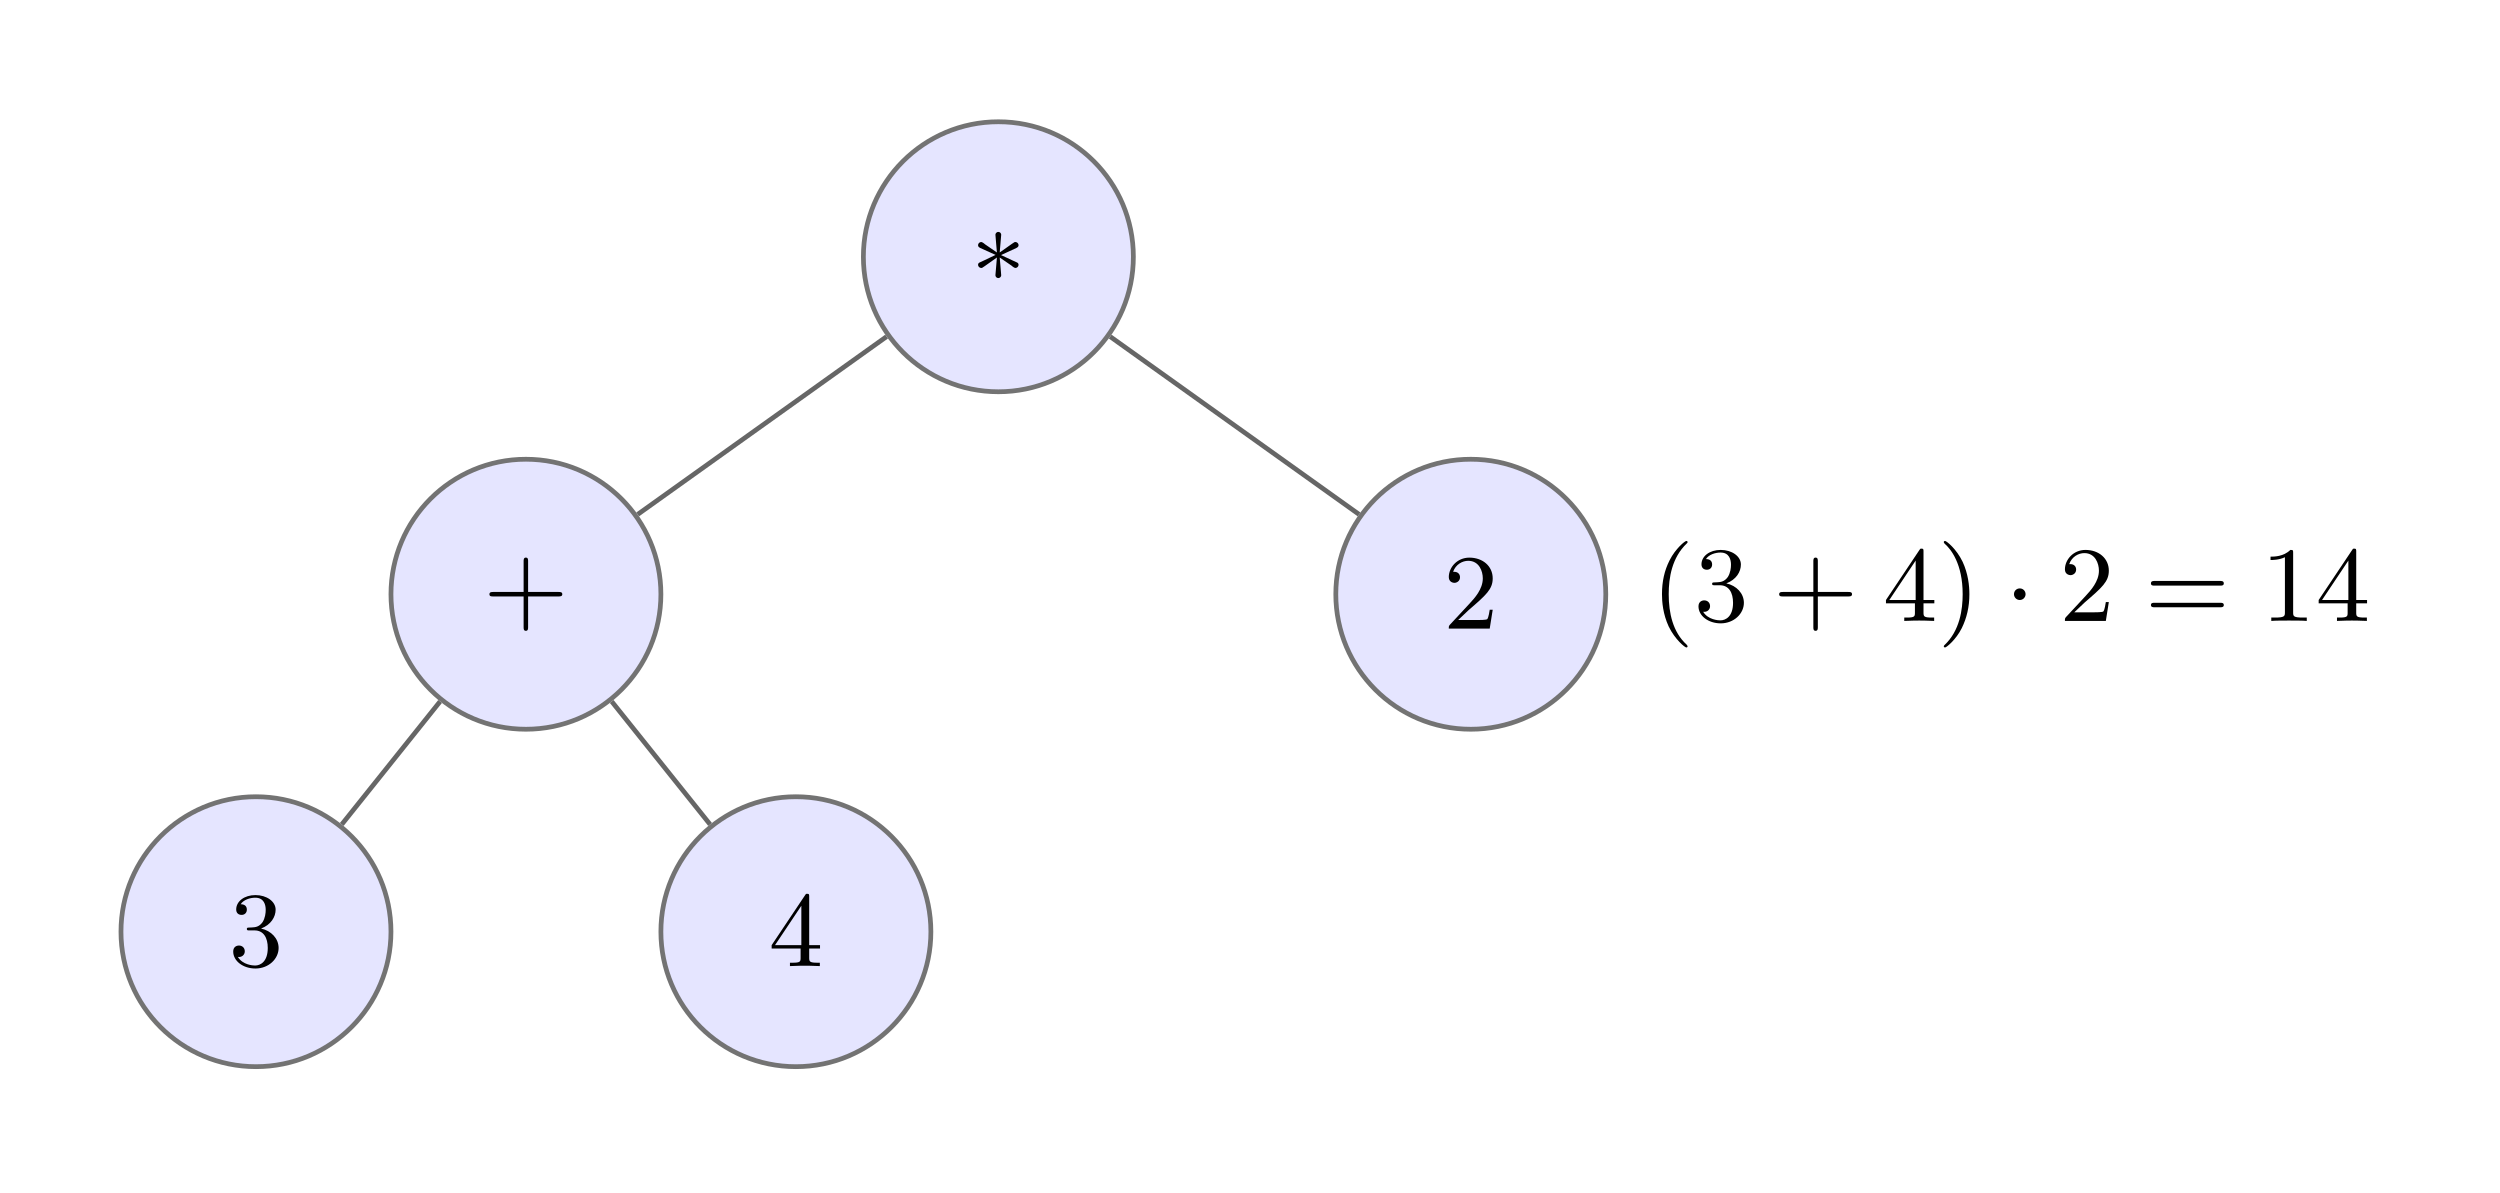
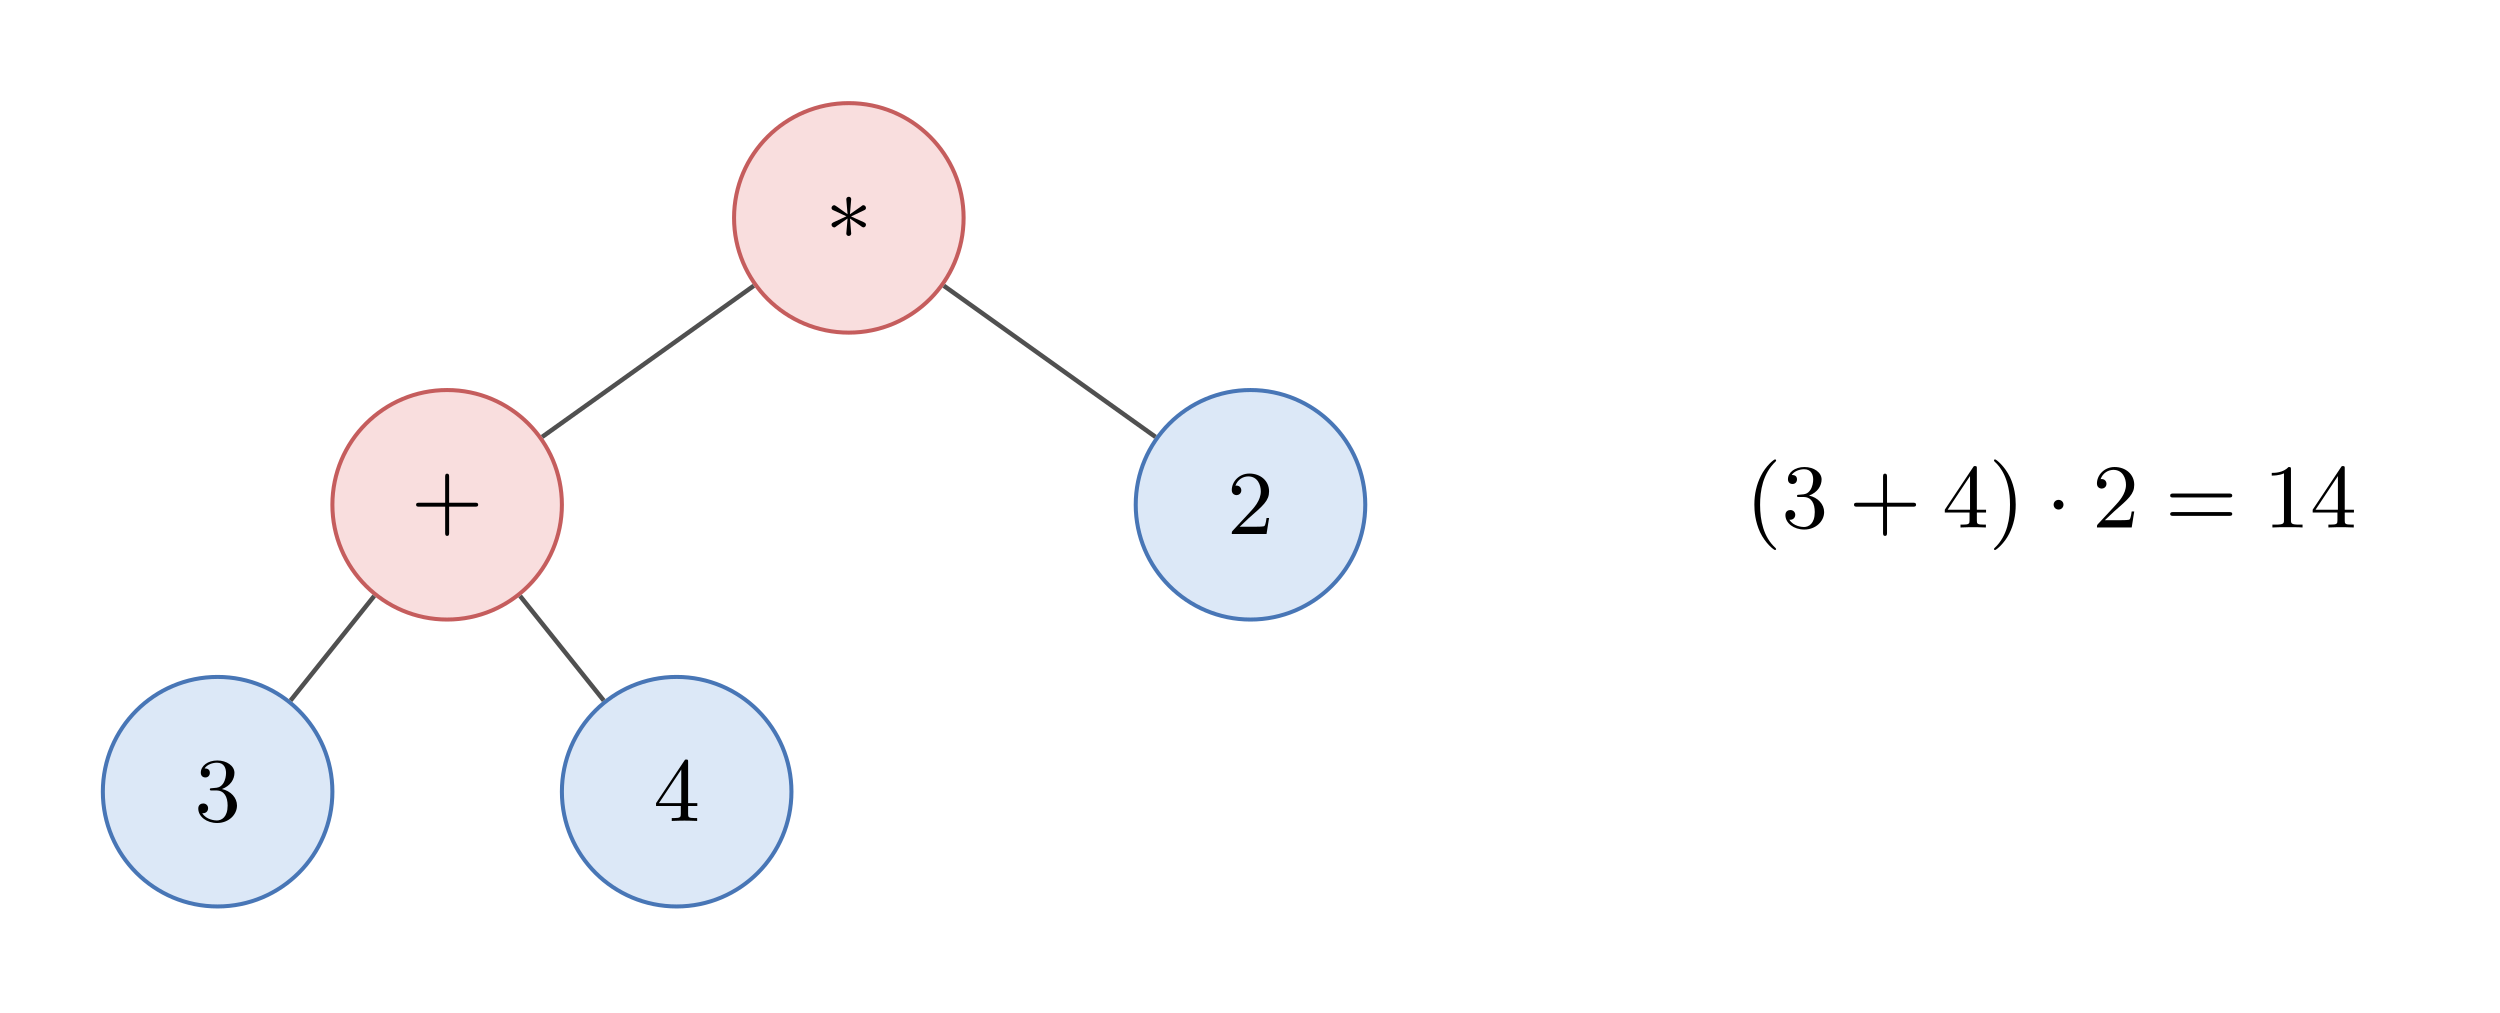
- <svg xmlns="http://www.w3.org/2000/svg" xmlns:xlink="http://www.w3.org/1999/xlink" width="209.07pt" height="99.694pt" viewBox="0 0 209.07 99.694">
+ <svg xmlns="http://www.w3.org/2000/svg" xmlns:xlink="http://www.w3.org/1999/xlink" width="246.117pt" height="99.694pt" viewBox="0 0 246.117 99.694">
  <defs>
    <g>
      <g id="glyph-0-0">
-         <path d="M 3.406 -1.328 C 3.5 -1.234 3.656 -1.141 3.719 -1.141 C 3.859 -1.141 3.984 -1.266 3.984 -1.406 C 3.984 -1.547 3.875 -1.594 3.797 -1.625 L 2.516 -2.219 C 3.375 -2.625 3.672 -2.75 3.797 -2.812 C 3.875 -2.859 3.984 -2.906 3.984 -3.047 C 3.984 -3.188 3.859 -3.312 3.719 -3.312 C 3.656 -3.312 3.641 -3.312 3.422 -3.156 L 2.406 -2.438 L 2.531 -3.922 C 2.531 -4.031 2.438 -4.156 2.297 -4.156 C 2.125 -4.156 2.047 -4.016 2.047 -3.922 L 2.109 -3.172 C 2.125 -2.906 2.156 -2.688 2.172 -2.438 L 1.172 -3.125 C 1.078 -3.219 0.922 -3.312 0.859 -3.312 C 0.719 -3.312 0.594 -3.188 0.594 -3.047 C 0.594 -2.906 0.703 -2.859 0.781 -2.812 L 2.062 -2.234 C 1.203 -1.812 0.906 -1.688 0.781 -1.625 C 0.703 -1.594 0.594 -1.547 0.594 -1.406 C 0.594 -1.266 0.719 -1.141 0.859 -1.141 C 0.922 -1.141 0.938 -1.141 1.156 -1.297 L 2.172 -2.016 L 2.047 -0.531 C 2.047 -0.422 2.141 -0.297 2.281 -0.297 C 2.453 -0.297 2.531 -0.438 2.531 -0.531 L 2.469 -1.281 C 2.438 -1.547 2.422 -1.75 2.406 -2.016 Z M 3.406 -1.328 " />
+         <path d="M 3.406 -1.328 C 3.5 -1.25 3.656 -1.141 3.734 -1.141 C 3.875 -1.141 3.984 -1.266 3.984 -1.406 C 3.984 -1.547 3.875 -1.594 3.797 -1.641 L 2.516 -2.219 C 3.375 -2.641 3.688 -2.766 3.797 -2.828 C 3.891 -2.875 3.984 -2.906 3.984 -3.062 C 3.984 -3.188 3.875 -3.328 3.734 -3.328 C 3.672 -3.328 3.641 -3.328 3.438 -3.156 L 2.406 -2.438 L 2.531 -3.922 C 2.531 -4.047 2.438 -4.156 2.297 -4.156 C 2.125 -4.156 2.047 -4.016 2.047 -3.922 L 2.109 -3.172 C 2.141 -2.906 2.156 -2.703 2.172 -2.438 L 1.188 -3.141 C 1.078 -3.219 0.922 -3.328 0.859 -3.328 C 0.719 -3.328 0.594 -3.188 0.594 -3.062 C 0.594 -2.906 0.703 -2.859 0.781 -2.828 L 2.062 -2.234 C 1.203 -1.828 0.906 -1.703 0.781 -1.641 C 0.703 -1.594 0.594 -1.547 0.594 -1.406 C 0.594 -1.266 0.719 -1.141 0.859 -1.141 C 0.922 -1.141 0.938 -1.141 1.156 -1.312 L 2.172 -2.016 L 2.047 -0.531 C 2.047 -0.422 2.141 -0.297 2.281 -0.297 C 2.453 -0.297 2.531 -0.438 2.531 -0.531 L 2.469 -1.281 C 2.453 -1.547 2.438 -1.766 2.406 -2.016 Z M 3.406 -1.328 " />
      </g>
      <g id="glyph-0-1">
-         <path d="M 1.75 -2.234 C 1.75 -2.5 1.547 -2.719 1.266 -2.719 C 0.984 -2.719 0.781 -2.5 0.781 -2.234 C 0.781 -1.984 0.984 -1.75 1.266 -1.75 C 1.547 -1.75 1.75 -1.984 1.75 -2.234 Z M 1.75 -2.234 " />
+         <path d="M 1.75 -2.25 C 1.75 -2.5 1.547 -2.719 1.266 -2.719 C 0.984 -2.719 0.781 -2.5 0.781 -2.25 C 0.781 -1.984 0.984 -1.766 1.266 -1.766 C 1.547 -1.766 1.75 -1.984 1.75 -2.25 Z M 1.75 -2.25 " />
      </g>
      <g id="glyph-1-0">
-         <path d="M 6.297 -2.047 C 6.422 -2.047 6.609 -2.047 6.609 -2.234 C 6.609 -2.422 6.438 -2.422 6.297 -2.422 L 3.75 -2.422 L 3.75 -4.984 C 3.75 -5.125 3.75 -5.297 3.562 -5.297 C 3.375 -5.297 3.375 -5.109 3.375 -4.984 L 3.375 -2.422 L 0.828 -2.422 C 0.703 -2.422 0.516 -2.422 0.516 -2.234 C 0.516 -2.047 0.672 -2.047 0.828 -2.047 L 3.375 -2.047 L 3.375 0.516 C 3.375 0.656 3.375 0.828 3.562 0.828 C 3.75 0.828 3.75 0.641 3.75 0.516 L 3.75 -2.047 Z M 6.297 -2.047 " />
+         <path d="M 6.312 -2.047 C 6.438 -2.047 6.625 -2.047 6.625 -2.234 C 6.625 -2.438 6.453 -2.438 6.312 -2.438 L 3.766 -2.438 L 3.766 -4.984 C 3.766 -5.125 3.766 -5.297 3.562 -5.297 C 3.375 -5.297 3.375 -5.109 3.375 -4.984 L 3.375 -2.438 L 0.828 -2.438 C 0.703 -2.438 0.516 -2.438 0.516 -2.25 C 0.516 -2.047 0.672 -2.047 0.828 -2.047 L 3.375 -2.047 L 3.375 0.516 C 3.375 0.656 3.375 0.828 3.578 0.828 C 3.766 0.828 3.766 0.641 3.766 0.516 L 3.766 -2.047 Z M 6.312 -2.047 " />
      </g>
      <g id="glyph-1-1">
-         <path d="M 4.125 -1.578 L 3.875 -1.578 C 3.859 -1.469 3.781 -0.938 3.672 -0.797 C 3.609 -0.719 3 -0.719 2.812 -0.719 L 1.234 -0.719 L 2.109 -1.547 C 3.578 -2.812 4.125 -3.297 4.125 -4.203 C 4.125 -5.234 3.281 -5.938 2.172 -5.938 C 1.156 -5.938 0.453 -5.125 0.453 -4.312 C 0.453 -3.875 0.844 -3.828 0.922 -3.828 C 1.109 -3.828 1.391 -3.969 1.391 -4.297 C 1.391 -4.562 1.203 -4.75 0.922 -4.75 C 0.875 -4.75 0.844 -4.75 0.812 -4.75 C 1.031 -5.375 1.594 -5.672 2.078 -5.672 C 2.984 -5.672 3.297 -4.812 3.297 -4.203 C 3.297 -3.297 2.609 -2.547 2.188 -2.094 L 0.547 -0.328 C 0.453 -0.219 0.453 -0.203 0.453 0 L 3.875 0 Z M 4.125 -1.578 " />
+         <path d="M 4.125 -1.578 L 3.875 -1.578 C 3.859 -1.469 3.797 -0.938 3.672 -0.797 C 3.625 -0.719 3 -0.719 2.828 -0.719 L 1.234 -0.719 L 2.125 -1.562 C 3.578 -2.828 4.125 -3.297 4.125 -4.203 C 4.125 -5.234 3.281 -5.953 2.188 -5.953 C 1.156 -5.953 0.453 -5.141 0.453 -4.328 C 0.453 -3.875 0.844 -3.828 0.922 -3.828 C 1.125 -3.828 1.391 -3.984 1.391 -4.297 C 1.391 -4.562 1.203 -4.766 0.922 -4.766 C 0.875 -4.766 0.844 -4.766 0.812 -4.75 C 1.031 -5.391 1.594 -5.672 2.078 -5.672 C 3 -5.672 3.312 -4.828 3.312 -4.203 C 3.312 -3.297 2.625 -2.562 2.188 -2.094 L 0.547 -0.328 C 0.453 -0.219 0.453 -0.203 0.453 0 L 3.875 0 Z M 4.125 -1.578 " />
      </g>
      <g id="glyph-1-2">
-         <path d="M 2.719 -3.141 C 3.547 -3.453 3.938 -4.109 3.938 -4.719 C 3.938 -5.406 3.188 -5.938 2.25 -5.938 C 1.328 -5.938 0.641 -5.422 0.641 -4.734 C 0.641 -4.438 0.828 -4.281 1.094 -4.281 C 1.344 -4.281 1.531 -4.453 1.531 -4.719 C 1.531 -5.031 1.328 -5.172 1.016 -5.172 C 1.25 -5.547 1.797 -5.719 2.234 -5.719 C 2.969 -5.719 3.109 -5.125 3.109 -4.703 C 3.109 -4.438 3.062 -4.016 2.844 -3.672 C 2.562 -3.281 2.25 -3.25 1.984 -3.234 C 1.766 -3.219 1.75 -3.219 1.672 -3.219 C 1.594 -3.219 1.531 -3.203 1.531 -3.109 C 1.531 -2.984 1.594 -2.984 1.75 -2.984 L 2.172 -2.984 C 2.938 -2.984 3.281 -2.359 3.281 -1.516 C 3.281 -0.375 2.672 -0.047 2.219 -0.047 C 2.047 -0.047 1.188 -0.094 0.781 -0.766 C 1.109 -0.719 1.359 -0.938 1.359 -1.234 C 1.359 -1.531 1.141 -1.719 0.875 -1.719 C 0.656 -1.719 0.391 -1.594 0.391 -1.219 C 0.391 -0.422 1.219 0.203 2.25 0.203 C 3.359 0.203 4.188 -0.609 4.188 -1.516 C 4.188 -2.297 3.578 -2.953 2.719 -3.141 Z M 2.719 -3.141 " />
+         <path d="M 2.719 -3.141 C 3.562 -3.453 3.953 -4.109 3.953 -4.734 C 3.953 -5.422 3.188 -5.953 2.266 -5.953 C 1.328 -5.953 0.641 -5.422 0.641 -4.75 C 0.641 -4.453 0.828 -4.281 1.094 -4.281 C 1.344 -4.281 1.531 -4.469 1.531 -4.734 C 1.531 -5.047 1.328 -5.172 1.016 -5.172 C 1.25 -5.547 1.797 -5.734 2.234 -5.734 C 2.969 -5.734 3.125 -5.141 3.125 -4.719 C 3.125 -4.453 3.062 -4.016 2.844 -3.688 C 2.562 -3.281 2.25 -3.266 2 -3.25 C 1.766 -3.219 1.75 -3.219 1.688 -3.219 C 1.594 -3.219 1.531 -3.203 1.531 -3.109 C 1.531 -3 1.594 -3 1.75 -3 L 2.172 -3 C 2.953 -3 3.281 -2.375 3.281 -1.516 C 3.281 -0.375 2.688 -0.047 2.219 -0.047 C 2.062 -0.047 1.188 -0.094 0.781 -0.766 C 1.109 -0.719 1.359 -0.938 1.359 -1.25 C 1.359 -1.531 1.141 -1.719 0.875 -1.719 C 0.656 -1.719 0.391 -1.594 0.391 -1.219 C 0.391 -0.422 1.219 0.203 2.25 0.203 C 3.375 0.203 4.203 -0.609 4.203 -1.516 C 4.203 -2.297 3.578 -2.953 2.719 -3.141 Z M 2.719 -3.141 " />
      </g>
      <g id="glyph-1-3">
-         <path d="M 0.266 -1.75 L 0.266 -1.469 L 2.688 -1.469 L 2.688 -0.703 C 2.688 -0.375 2.672 -0.281 2 -0.281 L 1.797 -0.281 L 1.797 0 C 2.359 -0.031 2.984 -0.031 3.047 -0.031 C 3.094 -0.031 3.734 -0.031 4.297 0 L 4.297 -0.281 L 4.109 -0.281 C 3.438 -0.281 3.406 -0.375 3.406 -0.703 L 3.406 -1.469 L 4.312 -1.469 L 4.312 -1.75 L 3.406 -1.75 L 3.406 -5.797 C 3.406 -5.984 3.406 -6.047 3.234 -6.047 C 3.125 -6.047 3.125 -6.031 3.047 -5.906 Z M 0.547 -1.75 L 2.75 -5.047 L 2.75 -1.75 Z M 0.547 -1.75 " />
+         <path d="M 0.266 -1.75 L 0.266 -1.469 L 2.703 -1.469 L 2.703 -0.703 C 2.703 -0.375 2.672 -0.281 2 -0.281 L 1.812 -0.281 L 1.812 0 C 2.375 -0.031 3 -0.031 3.062 -0.031 C 3.094 -0.031 3.75 -0.031 4.312 0 L 4.312 -0.281 L 4.109 -0.281 C 3.438 -0.281 3.422 -0.375 3.422 -0.703 L 3.422 -1.469 L 4.328 -1.469 L 4.328 -1.75 L 3.422 -1.75 L 3.422 -5.812 C 3.422 -5.984 3.422 -6.047 3.25 -6.047 C 3.141 -6.047 3.125 -6.047 3.047 -5.922 Z M 0.547 -1.75 L 2.75 -5.062 L 2.75 -1.75 Z M 0.547 -1.75 " />
      </g>
      <g id="glyph-1-4">
-         <path d="M 3.047 2.125 C 3.047 2.078 3.016 2.047 2.969 1.984 C 1.812 0.938 1.469 -0.672 1.469 -2.234 C 1.469 -3.609 1.734 -5.297 2.984 -6.484 C 3.031 -6.516 3.047 -6.547 3.047 -6.594 C 3.047 -6.656 3 -6.688 2.938 -6.688 C 2.828 -6.688 2.031 -6.047 1.547 -5.078 C 1.109 -4.219 0.906 -3.297 0.906 -2.234 C 0.906 -1.594 0.984 -0.578 1.469 0.469 C 2 1.562 2.828 2.219 2.938 2.219 C 3 2.219 3.047 2.188 3.047 2.125 Z M 3.047 2.125 " />
+         <path d="M 3.047 2.125 C 3.047 2.078 3.016 2.062 2.969 2 C 1.812 0.938 1.469 -0.672 1.469 -2.234 C 1.469 -3.625 1.734 -5.297 3 -6.5 C 3.031 -6.531 3.047 -6.562 3.047 -6.609 C 3.047 -6.672 3 -6.703 2.938 -6.703 C 2.828 -6.703 2.031 -6.062 1.547 -5.078 C 1.125 -4.234 0.906 -3.312 0.906 -2.25 C 0.906 -1.594 0.984 -0.578 1.469 0.469 C 2 1.578 2.828 2.219 2.938 2.219 C 3 2.219 3.047 2.188 3.047 2.125 Z M 3.047 2.125 " />
      </g>
      <g id="glyph-1-5">
-         <path d="M 2.656 -2.234 C 2.656 -2.969 2.547 -3.953 2.094 -4.938 C 1.562 -6.047 0.734 -6.688 0.625 -6.688 C 0.531 -6.688 0.516 -6.625 0.516 -6.594 C 0.516 -6.547 0.531 -6.516 0.594 -6.453 C 1.109 -6 2.094 -4.781 2.094 -2.234 C 2.094 -0.969 1.859 0.812 0.578 2.016 C 0.547 2.047 0.516 2.078 0.516 2.125 C 0.516 2.156 0.531 2.219 0.625 2.219 C 0.734 2.219 1.531 1.578 2.016 0.609 C 2.438 -0.25 2.656 -1.172 2.656 -2.234 Z M 2.656 -2.234 " />
+         <path d="M 2.656 -2.25 C 2.656 -2.969 2.562 -3.953 2.094 -4.953 C 1.562 -6.047 0.734 -6.703 0.625 -6.703 C 0.531 -6.703 0.516 -6.625 0.516 -6.609 C 0.516 -6.562 0.531 -6.531 0.594 -6.469 C 1.125 -6 2.094 -4.797 2.094 -2.25 C 2.094 -0.969 1.875 0.812 0.578 2.016 C 0.547 2.047 0.516 2.078 0.516 2.125 C 0.516 2.156 0.531 2.219 0.625 2.219 C 0.734 2.219 1.531 1.578 2.016 0.609 C 2.453 -0.25 2.656 -1.172 2.656 -2.25 Z M 2.656 -2.25 " />
      </g>
      <g id="glyph-1-6">
-         <path d="M 6.312 -2.953 C 6.438 -2.953 6.609 -2.953 6.609 -3.141 C 6.609 -3.344 6.422 -3.344 6.281 -3.344 L 0.844 -3.344 C 0.703 -3.344 0.516 -3.344 0.516 -3.141 C 0.516 -2.953 0.688 -2.953 0.797 -2.953 Z M 6.281 -1.141 C 6.422 -1.141 6.609 -1.141 6.609 -1.328 C 6.609 -1.516 6.438 -1.516 6.312 -1.516 L 0.797 -1.516 C 0.688 -1.516 0.516 -1.516 0.516 -1.328 C 0.516 -1.141 0.703 -1.141 0.844 -1.141 Z M 6.281 -1.141 " />
+         <path d="M 6.328 -2.953 C 6.453 -2.953 6.625 -2.953 6.625 -3.141 C 6.625 -3.344 6.422 -3.344 6.297 -3.344 L 0.844 -3.344 C 0.703 -3.344 0.516 -3.344 0.516 -3.141 C 0.516 -2.953 0.688 -2.953 0.797 -2.953 Z M 6.297 -1.141 C 6.422 -1.141 6.625 -1.141 6.625 -1.328 C 6.625 -1.516 6.453 -1.516 6.328 -1.516 L 0.797 -1.516 C 0.688 -1.516 0.516 -1.516 0.516 -1.328 C 0.516 -1.141 0.703 -1.141 0.844 -1.141 Z M 6.297 -1.141 " />
      </g>
      <g id="glyph-1-7">
-         <path d="M 2.719 -5.703 C 2.719 -5.922 2.703 -5.938 2.484 -5.938 C 1.922 -5.375 1.109 -5.375 0.828 -5.375 L 0.828 -5.094 C 1 -5.094 1.547 -5.094 2.031 -5.328 L 2.031 -0.719 C 2.031 -0.391 2 -0.281 1.172 -0.281 L 0.891 -0.281 L 0.891 0 C 1.203 -0.031 2 -0.031 2.359 -0.031 C 2.734 -0.031 3.531 -0.031 3.859 0 L 3.859 -0.281 L 3.562 -0.281 C 2.734 -0.281 2.719 -0.391 2.719 -0.719 Z M 2.719 -5.703 " />
+         <path d="M 2.719 -5.719 C 2.719 -5.938 2.703 -5.953 2.484 -5.953 C 1.938 -5.375 1.109 -5.375 0.828 -5.375 L 0.828 -5.109 C 1 -5.109 1.547 -5.109 2.031 -5.328 L 2.031 -0.719 C 2.031 -0.391 2 -0.281 1.172 -0.281 L 0.891 -0.281 L 0.891 0 C 1.203 -0.031 2 -0.031 2.375 -0.031 C 2.734 -0.031 3.547 -0.031 3.859 0 L 3.859 -0.281 L 3.578 -0.281 C 2.75 -0.281 2.719 -0.391 2.719 -0.719 Z M 2.719 -5.719 " />
      </g>
    </g>
  </defs>
-   <path fill-rule="nonzero" fill="rgb(89.999%, 89.999%, 100%)" fill-opacity="1" stroke-width="0.399" stroke-linecap="butt" stroke-linejoin="miter" stroke="rgb(45%, 45%, 45%)" stroke-opacity="1" stroke-miterlimit="10" d="M 11.34 56.695 C 11.34 62.957 6.263 68.034 0.001 68.034 C -6.262 68.034 -11.339 62.957 -11.339 56.695 C -11.339 50.432 -6.262 45.355 0.001 45.355 C 6.263 45.355 11.34 50.432 11.34 56.695 Z M 11.34 56.695 " transform="matrix(0.995571, 0, 0, -0.995571, 83.49161, 77.91614)" />
+   <path fill-rule="nonzero" fill="rgb(97.646%, 87.057%, 87.057%)" fill-opacity="1" stroke-width="0.399" stroke-linecap="butt" stroke-linejoin="miter" stroke="rgb(77.254%, 36.472%, 36.472%)" stroke-opacity="1" stroke-miterlimit="10" d="M 11.341 56.694 C 11.341 62.954 6.264 68.031 -0.001 68.031 C -6.261 68.031 -11.338 62.954 -11.338 56.694 C -11.338 50.433 -6.261 45.356 -0.001 45.356 C 6.264 45.356 11.341 50.433 11.341 56.694 Z M 11.341 56.694 " transform="matrix(0.996425, 0, 0, -0.996425, 83.5632, 77.94021)" />
  <g fill="rgb(0%, 0%, 0%)" fill-opacity="1">
-     <use xlink:href="#glyph-0-0" x="81.198" y="23.551" />
+     <use xlink:href="#glyph-0-0" x="81.267" y="23.528" />
  </g>
-   <path fill-rule="nonzero" fill="rgb(89.999%, 89.999%, 100%)" fill-opacity="1" stroke-width="0.399" stroke-linecap="butt" stroke-linejoin="miter" stroke="rgb(45%, 45%, 45%)" stroke-opacity="1" stroke-miterlimit="10" d="M -28.348 28.346 C -28.348 34.608 -33.425 39.686 -39.687 39.686 C -45.949 39.686 -51.022 34.608 -51.022 28.346 C -51.022 22.084 -45.949 17.007 -39.687 17.007 C -33.425 17.007 -28.348 22.084 -28.348 28.346 Z M -28.348 28.346 " transform="matrix(0.995571, 0, 0, -0.995571, 83.49161, 77.91614)" />
+   <path fill-rule="nonzero" fill="rgb(97.646%, 87.057%, 87.057%)" fill-opacity="1" stroke-width="0.399" stroke-linecap="butt" stroke-linejoin="miter" stroke="rgb(77.254%, 36.472%, 36.472%)" stroke-opacity="1" stroke-miterlimit="10" d="M -28.348 28.346 C -28.348 34.611 -33.425 39.684 -39.686 39.684 C -45.946 39.684 -51.023 34.611 -51.023 28.346 C -51.023 22.086 -45.946 17.009 -39.686 17.009 C -33.425 17.009 -28.348 22.086 -28.348 28.346 Z M -28.348 28.346 " transform="matrix(0.996425, 0, 0, -0.996425, 83.5632, 77.94021)" />
  <g fill="rgb(0%, 0%, 0%)" fill-opacity="1">
-     <use xlink:href="#glyph-1-0" x="40.414" y="51.927" />
+     <use xlink:href="#glyph-1-0" x="40.449" y="51.929" />
  </g>
-   <path fill-rule="nonzero" fill="rgb(89.999%, 89.999%, 100%)" fill-opacity="1" stroke-width="0.399" stroke-linecap="butt" stroke-linejoin="miter" stroke="rgb(45%, 45%, 45%)" stroke-opacity="1" stroke-miterlimit="10" d="M 51.023 28.346 C 51.023 34.608 45.946 39.686 39.684 39.686 C 33.422 39.686 28.345 34.608 28.345 28.346 C 28.345 22.084 33.422 17.007 39.684 17.007 C 45.946 17.007 51.023 22.084 51.023 28.346 Z M 51.023 28.346 " transform="matrix(0.995571, 0, 0, -0.995571, 83.49161, 77.91614)" />
+   <path fill-rule="nonzero" fill="rgb(86.275%, 90.979%, 96.863%)" fill-opacity="1" stroke-width="0.399" stroke-linecap="butt" stroke-linejoin="miter" stroke="rgb(28.235%, 46.274%, 71.373%)" stroke-opacity="1" stroke-miterlimit="10" d="M 51.025 28.346 C 51.025 34.611 45.949 39.684 39.684 39.684 C 33.423 39.684 28.347 34.611 28.347 28.346 C 28.347 22.086 33.423 17.009 39.684 17.009 C 45.949 17.009 51.025 22.086 51.025 28.346 Z M 51.025 28.346 " transform="matrix(0.996425, 0, 0, -0.996425, 83.5632, 77.94021)" />
  <g fill="rgb(0%, 0%, 0%)" fill-opacity="1">
-     <use xlink:href="#glyph-1-1" x="120.707" y="52.571" />
+     <use xlink:href="#glyph-1-1" x="120.811" y="52.573" />
  </g>
-   <path fill-rule="nonzero" fill="rgb(89.999%, 89.999%, 100%)" fill-opacity="1" stroke-width="0.399" stroke-linecap="butt" stroke-linejoin="miter" stroke="rgb(45%, 45%, 45%)" stroke-opacity="1" stroke-miterlimit="10" d="M -51.022 -0.002 C -51.022 6.264 -56.099 11.337 -62.362 11.337 C -68.624 11.337 -73.701 6.264 -73.701 -0.002 C -73.701 -6.264 -68.624 -11.337 -62.362 -11.337 C -56.099 -11.337 -51.022 -6.264 -51.022 -0.002 Z M -51.022 -0.002 " transform="matrix(0.995571, 0, 0, -0.995571, 83.49161, 77.91614)" />
+   <path fill-rule="nonzero" fill="rgb(86.275%, 90.979%, 96.863%)" fill-opacity="1" stroke-width="0.399" stroke-linecap="butt" stroke-linejoin="miter" stroke="rgb(28.235%, 46.274%, 71.373%)" stroke-opacity="1" stroke-miterlimit="10" d="M -51.023 -0.001 C -51.023 6.263 -56.1 11.34 -62.364 11.34 C -68.625 11.34 -73.702 6.263 -73.702 -0.001 C -73.702 -6.262 -68.625 -11.339 -62.364 -11.339 C -56.1 -11.339 -51.023 -6.262 -51.023 -0.001 Z M -51.023 -0.001 " transform="matrix(0.996425, 0, 0, -0.996425, 83.5632, 77.94021)" />
  <g fill="rgb(0%, 0%, 0%)" fill-opacity="1">
-     <use xlink:href="#glyph-1-2" x="19.112" y="80.792" />
+     <use xlink:href="#glyph-1-2" x="19.128" y="80.819" />
  </g>
-   <path fill-rule="nonzero" fill="rgb(89.999%, 89.999%, 100%)" fill-opacity="1" stroke-width="0.399" stroke-linecap="butt" stroke-linejoin="miter" stroke="rgb(45%, 45%, 45%)" stroke-opacity="1" stroke-miterlimit="10" d="M -5.669 -0.002 C -5.669 6.264 -10.746 11.337 -17.008 11.337 C -23.27 11.337 -28.348 6.264 -28.348 -0.002 C -28.348 -6.264 -23.27 -11.337 -17.008 -11.337 C -10.746 -11.337 -5.669 -6.264 -5.669 -0.002 Z M -5.669 -0.002 " transform="matrix(0.995571, 0, 0, -0.995571, 83.49161, 77.91614)" />
+   <path fill-rule="nonzero" fill="rgb(86.275%, 90.979%, 96.863%)" fill-opacity="1" stroke-width="0.399" stroke-linecap="butt" stroke-linejoin="miter" stroke="rgb(28.235%, 46.274%, 71.373%)" stroke-opacity="1" stroke-miterlimit="10" d="M -5.669 -0.001 C -5.669 6.263 -10.746 11.34 -17.007 11.34 C -23.271 11.34 -28.348 6.263 -28.348 -0.001 C -28.348 -6.262 -23.271 -11.339 -17.007 -11.339 C -10.746 -11.339 -5.669 -6.262 -5.669 -0.001 Z M -5.669 -0.001 " transform="matrix(0.996425, 0, 0, -0.996425, 83.5632, 77.94021)" />
  <g fill="rgb(0%, 0%, 0%)" fill-opacity="1">
-     <use xlink:href="#glyph-1-3" x="64.265" y="80.792" />
+     <use xlink:href="#glyph-1-3" x="64.32" y="80.819" />
  </g>
-   <path fill="none" stroke-width="0.399" stroke-linecap="butt" stroke-linejoin="miter" stroke="rgb(39.999%, 39.999%, 39.999%)" stroke-opacity="1" stroke-miterlimit="10" d="M -9.389 49.989 L -30.298 35.052 " transform="matrix(0.995571, 0, 0, -0.995571, 83.49161, 77.91614)" />
-   <path fill="none" stroke-width="0.399" stroke-linecap="butt" stroke-linejoin="miter" stroke="rgb(39.999%, 39.999%, 39.999%)" stroke-opacity="1" stroke-miterlimit="10" d="M 9.39 49.989 L 30.299 35.052 " transform="matrix(0.995571, 0, 0, -0.995571, 83.49161, 77.91614)" />
-   <path fill="none" stroke-width="0.399" stroke-linecap="butt" stroke-linejoin="miter" stroke="rgb(39.999%, 39.999%, 39.999%)" stroke-opacity="1" stroke-miterlimit="10" d="M -46.895 19.338 L -55.154 9.011 " transform="matrix(0.995571, 0, 0, -0.995571, 83.49161, 77.91614)" />
-   <path fill="none" stroke-width="0.399" stroke-linecap="butt" stroke-linejoin="miter" stroke="rgb(39.999%, 39.999%, 39.999%)" stroke-opacity="1" stroke-miterlimit="10" d="M -32.479 19.338 L -24.216 9.011 " transform="matrix(0.995571, 0, 0, -0.995571, 83.49161, 77.91614)" />
+   <path fill="none" stroke-width="0.448" stroke-linecap="butt" stroke-linejoin="miter" stroke="rgb(31.374%, 31.374%, 31.374%)" stroke-opacity="1" stroke-miterlimit="10" d="M -9.39 49.986 L -30.297 35.054 " transform="matrix(0.996425, 0, 0, -0.996425, 83.5632, 77.94021)" />
+   <path fill="none" stroke-width="0.448" stroke-linecap="butt" stroke-linejoin="miter" stroke="rgb(31.374%, 31.374%, 31.374%)" stroke-opacity="1" stroke-miterlimit="10" d="M 9.388 49.986 L 30.299 35.054 " transform="matrix(0.996425, 0, 0, -0.996425, 83.5632, 77.94021)" />
+   <path fill="none" stroke-width="0.448" stroke-linecap="butt" stroke-linejoin="miter" stroke="rgb(31.374%, 31.374%, 31.374%)" stroke-opacity="1" stroke-miterlimit="10" d="M -46.891 19.337 L -55.155 9.008 " transform="matrix(0.996425, 0, 0, -0.996425, 83.5632, 77.94021)" />
+   <path fill="none" stroke-width="0.448" stroke-linecap="butt" stroke-linejoin="miter" stroke="rgb(31.374%, 31.374%, 31.374%)" stroke-opacity="1" stroke-miterlimit="10" d="M -32.48 19.337 L -24.216 9.008 " transform="matrix(0.996425, 0, 0, -0.996425, 83.5632, 77.94021)" />
  <g fill="rgb(0%, 0%, 0%)" fill-opacity="1">
-     <use xlink:href="#glyph-1-4" x="138.082" y="51.927" />
-     <use xlink:href="#glyph-1-2" x="141.65" y="51.927" />
+     <use xlink:href="#glyph-1-4" x="171.806" y="51.929" />
+     <use xlink:href="#glyph-1-2" x="175.377" y="51.929" />
  </g>
  <g fill="rgb(0%, 0%, 0%)" fill-opacity="1">
-     <use xlink:href="#glyph-1-0" x="148.272" y="51.927" />
+     <use xlink:href="#glyph-1-0" x="182.005" y="51.929" />
  </g>
  <g fill="rgb(0%, 0%, 0%)" fill-opacity="1">
-     <use xlink:href="#glyph-1-3" x="157.453" y="51.927" />
-     <use xlink:href="#glyph-1-5" x="162.04" y="51.927" />
+     <use xlink:href="#glyph-1-3" x="191.193" y="51.929" />
+     <use xlink:href="#glyph-1-5" x="195.785" y="51.929" />
  </g>
  <g fill="rgb(0%, 0%, 0%)" fill-opacity="1">
-     <use xlink:href="#glyph-0-1" x="167.644" y="51.927" />
+     <use xlink:href="#glyph-0-1" x="201.393" y="51.929" />
  </g>
  <g fill="rgb(0%, 0%, 0%)" fill-opacity="1">
-     <use xlink:href="#glyph-1-1" x="172.232" y="51.927" />
+     <use xlink:href="#glyph-1-1" x="205.984" y="51.929" />
  </g>
  <g fill="rgb(0%, 0%, 0%)" fill-opacity="1">
-     <use xlink:href="#glyph-1-6" x="179.363" y="51.927" />
+     <use xlink:href="#glyph-1-6" x="213.131" y="51.929" />
  </g>
  <g fill="rgb(0%, 0%, 0%)" fill-opacity="1">
-     <use xlink:href="#glyph-1-7" x="189.052" y="51.927" />
-     <use xlink:href="#glyph-1-3" x="193.64" y="51.927" />
+     <use xlink:href="#glyph-1-7" x="222.819" y="51.929" />
+     <use xlink:href="#glyph-1-3" x="227.41" y="51.929" />
  </g>
</svg>
